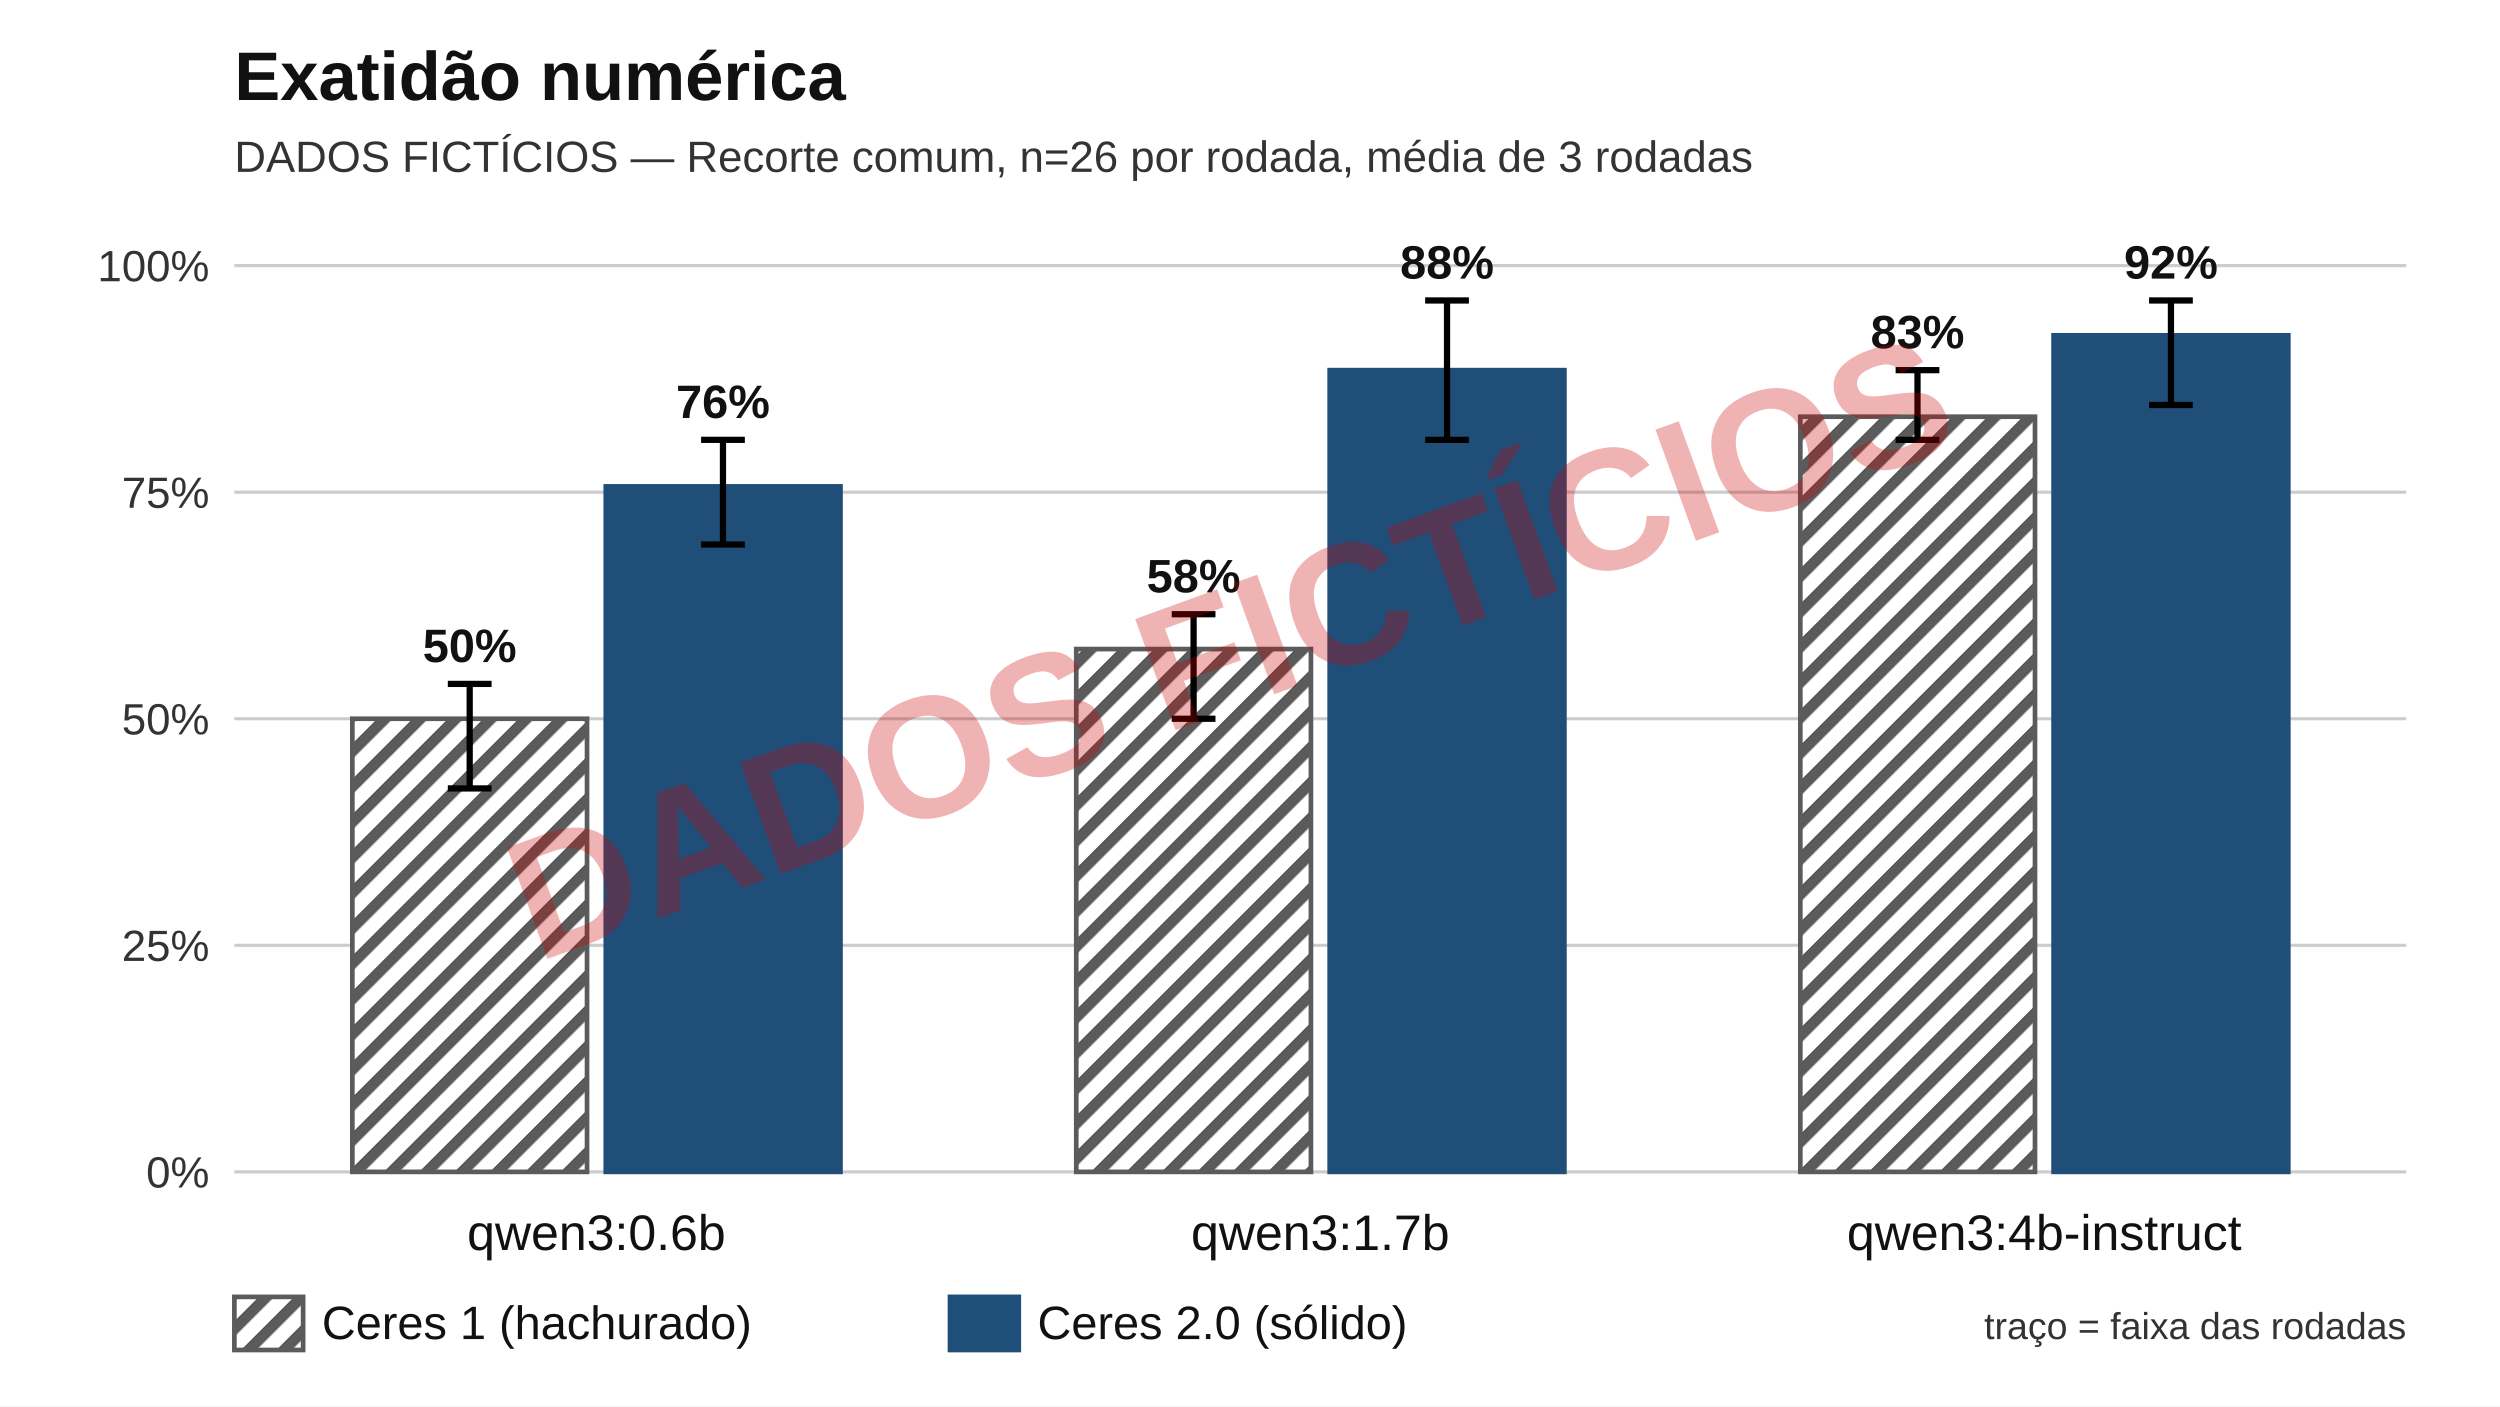
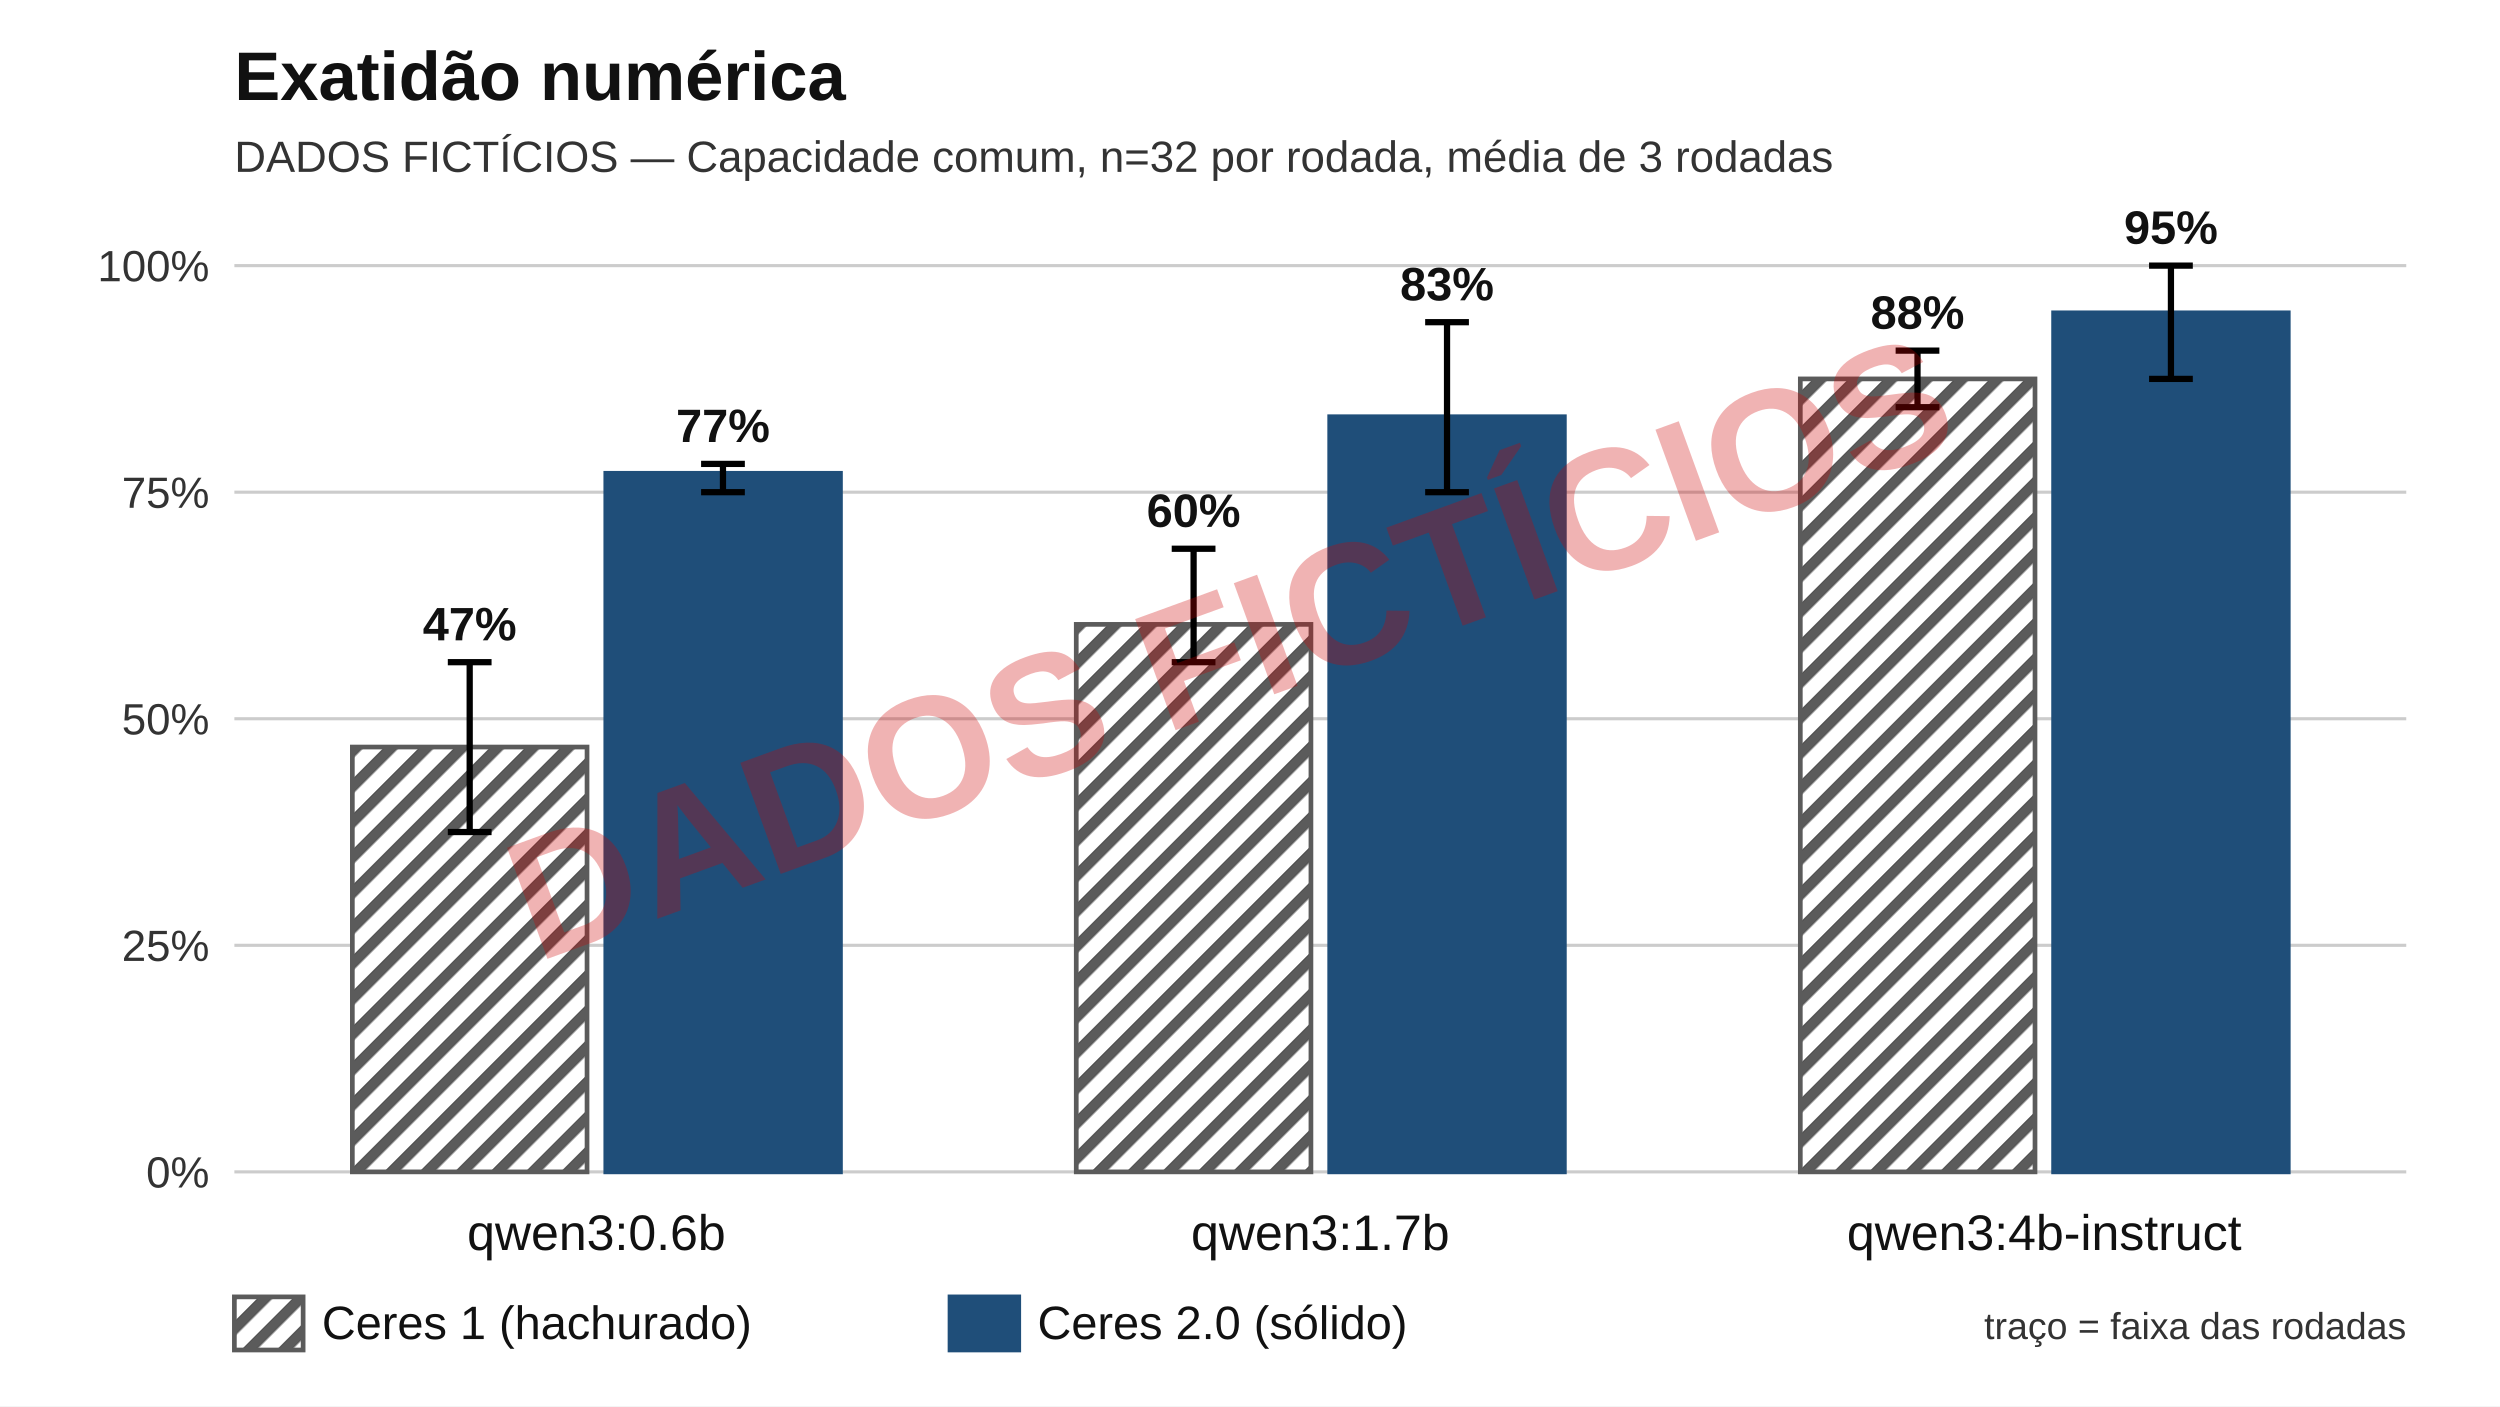
<svg xmlns="http://www.w3.org/2000/svg" viewBox="0 0 1600 900" width="1600" height="900" font-family="Arial, Helvetica, sans-serif" role="img" aria-label="Exatidão numérica">
  <defs>
    <pattern id="hachura-diagonal" width="16" height="16" patternUnits="userSpaceOnUse" patternTransform="rotate(45)">
      <rect width="16" height="16" fill="#ffffff" />
      <rect width="7" height="16" fill="#5b5b5b" />
    </pattern>
    <pattern id="hachura-pontos" width="14" height="14" patternUnits="userSpaceOnUse">
      <rect width="14" height="14" fill="#ffffff" />
      <circle cx="7" cy="7" r="4" fill="#7a4b00" />
    </pattern>
  </defs>
  <rect width="1600" height="900" fill="#ffffff" />
  <text x="150" y="64" font-size="44" font-weight="bold" fill="#111111">Exatidão numérica</text>
-   <text x="150" y="110" font-size="28" fill="#333333">DADOS FICTÍCIOS — Recorte comum, n=26 por rodada, média de 3 rodadas</text>
+   <text x="150" y="110" font-size="28" fill="#333333">DADOS FICTÍCIOS — Capacidade comum, n=32 por rodada, média de 3 rodadas</text>
  <line x1="150" y1="750.0" x2="1540" y2="750.0" stroke="#cccccc" stroke-width="2" />
  <text x="134" y="760.0" font-size="28" text-anchor="end" fill="#333333">0%</text>
  <line x1="150" y1="605.0" x2="1540" y2="605.0" stroke="#cccccc" stroke-width="2" />
  <text x="134" y="615.0" font-size="28" text-anchor="end" fill="#333333">25%</text>
  <line x1="150" y1="460.0" x2="1540" y2="460.0" stroke="#cccccc" stroke-width="2" />
  <text x="134" y="470.0" font-size="28" text-anchor="end" fill="#333333">50%</text>
  <line x1="150" y1="315.0" x2="1540" y2="315.0" stroke="#cccccc" stroke-width="2" />
  <text x="134" y="325.0" font-size="28" text-anchor="end" fill="#333333">75%</text>
  <line x1="150" y1="170.0" x2="1540" y2="170.0" stroke="#cccccc" stroke-width="2" />
  <text x="134" y="180.0" font-size="28" text-anchor="end" fill="#333333">100%</text>
  <text x="381.7" y="800" font-size="32" text-anchor="middle" fill="#111111">qwen3:0.6b</text>
-   <rect x="225.5" y="460.0" width="150.2" height="290.0" fill="url(#hachura-diagonal)" stroke="#5b5b5b" stroke-width="3" />
-   <line x1="300.6" y1="504.6" x2="300.6" y2="437.7" stroke="#000000" stroke-width="4" />
-   <line x1="286.6" y1="504.6" x2="314.6" y2="504.6" stroke="#000000" stroke-width="4" />
-   <line x1="286.6" y1="437.7" x2="314.6" y2="437.7" stroke="#000000" stroke-width="4" />
-   <text x="300.6" y="423.7" font-size="30" font-weight="bold" text-anchor="middle" fill="#111111">50%</text>
-   <rect x="387.7" y="311.3" width="150.2" height="438.7" fill="#1f4e79" stroke="#1f4e79" stroke-width="3" />
-   <line x1="462.7" y1="348.5" x2="462.7" y2="281.5" stroke="#000000" stroke-width="4" />
-   <line x1="448.7" y1="348.5" x2="476.7" y2="348.5" stroke="#000000" stroke-width="4" />
-   <line x1="448.7" y1="281.5" x2="476.7" y2="281.5" stroke="#000000" stroke-width="4" />
-   <text x="462.7" y="267.5" font-size="30" font-weight="bold" text-anchor="middle" fill="#111111">76%</text>
+   <rect x="225.5" y="478.1" width="150.2" height="271.9" fill="url(#hachura-diagonal)" stroke="#5b5b5b" stroke-width="3" />
+   <line x1="300.6" y1="532.5" x2="300.6" y2="423.8" stroke="#000000" stroke-width="4" />
+   <line x1="286.6" y1="532.5" x2="314.6" y2="532.5" stroke="#000000" stroke-width="4" />
+   <line x1="286.6" y1="423.8" x2="314.6" y2="423.8" stroke="#000000" stroke-width="4" />
+   <text x="300.6" y="409.8" font-size="30" font-weight="bold" text-anchor="middle" fill="#111111">47%</text>
+   <rect x="387.7" y="302.9" width="150.2" height="447.1" fill="#1f4e79" stroke="#1f4e79" stroke-width="3" />
+   <line x1="462.7" y1="315.0" x2="462.7" y2="296.9" stroke="#000000" stroke-width="4" />
+   <line x1="448.7" y1="315.0" x2="476.7" y2="315.0" stroke="#000000" stroke-width="4" />
+   <line x1="448.7" y1="296.9" x2="476.7" y2="296.9" stroke="#000000" stroke-width="4" />
+   <text x="462.7" y="282.9" font-size="30" font-weight="bold" text-anchor="middle" fill="#111111">77%</text>
  <text x="845.0" y="800" font-size="32" text-anchor="middle" fill="#111111">qwen3:1.7b</text>
-   <rect x="688.8" y="415.4" width="150.2" height="334.6" fill="url(#hachura-diagonal)" stroke="#5b5b5b" stroke-width="3" />
-   <line x1="763.9" y1="460.0" x2="763.9" y2="393.1" stroke="#000000" stroke-width="4" />
-   <line x1="749.9" y1="460.0" x2="777.9" y2="460.0" stroke="#000000" stroke-width="4" />
-   <line x1="749.9" y1="393.1" x2="777.9" y2="393.1" stroke="#000000" stroke-width="4" />
-   <text x="763.9" y="379.1" font-size="30" font-weight="bold" text-anchor="middle" fill="#111111">58%</text>
-   <rect x="851.0" y="236.9" width="150.2" height="513.1" fill="#1f4e79" stroke="#1f4e79" stroke-width="3" />
-   <line x1="926.1" y1="281.5" x2="926.1" y2="192.3" stroke="#000000" stroke-width="4" />
-   <line x1="912.1" y1="281.5" x2="940.1" y2="281.5" stroke="#000000" stroke-width="4" />
-   <line x1="912.1" y1="192.3" x2="940.1" y2="192.3" stroke="#000000" stroke-width="4" />
-   <text x="926.1" y="178.3" font-size="30" font-weight="bold" text-anchor="middle" fill="#111111">88%</text>
+   <rect x="688.8" y="399.6" width="150.2" height="350.4" fill="url(#hachura-diagonal)" stroke="#5b5b5b" stroke-width="3" />
+   <line x1="763.9" y1="423.8" x2="763.9" y2="351.2" stroke="#000000" stroke-width="4" />
+   <line x1="749.9" y1="423.8" x2="777.9" y2="423.8" stroke="#000000" stroke-width="4" />
+   <line x1="749.9" y1="351.2" x2="777.9" y2="351.2" stroke="#000000" stroke-width="4" />
+   <text x="763.9" y="337.2" font-size="30" font-weight="bold" text-anchor="middle" fill="#111111">60%</text>
+   <rect x="851.0" y="266.7" width="150.2" height="483.3" fill="#1f4e79" stroke="#1f4e79" stroke-width="3" />
+   <line x1="926.1" y1="315.0" x2="926.1" y2="206.2" stroke="#000000" stroke-width="4" />
+   <line x1="912.1" y1="315.0" x2="940.1" y2="315.0" stroke="#000000" stroke-width="4" />
+   <line x1="912.1" y1="206.2" x2="940.1" y2="206.2" stroke="#000000" stroke-width="4" />
+   <text x="926.1" y="192.2" font-size="30" font-weight="bold" text-anchor="middle" fill="#111111">83%</text>
  <text x="1308.3" y="800" font-size="32" text-anchor="middle" fill="#111111">qwen3:4b-instruct</text>
-   <rect x="1152.2" y="266.7" width="150.2" height="483.3" fill="url(#hachura-diagonal)" stroke="#5b5b5b" stroke-width="3" />
-   <line x1="1227.2" y1="281.5" x2="1227.2" y2="236.9" stroke="#000000" stroke-width="4" />
-   <line x1="1213.2" y1="281.5" x2="1241.2" y2="281.5" stroke="#000000" stroke-width="4" />
-   <line x1="1213.2" y1="236.9" x2="1241.2" y2="236.9" stroke="#000000" stroke-width="4" />
-   <text x="1227.2" y="222.9" font-size="30" font-weight="bold" text-anchor="middle" fill="#111111">83%</text>
-   <rect x="1314.3" y="214.6" width="150.2" height="535.4" fill="#1f4e79" stroke="#1f4e79" stroke-width="3" />
-   <line x1="1389.4" y1="259.2" x2="1389.4" y2="192.3" stroke="#000000" stroke-width="4" />
-   <line x1="1375.4" y1="259.2" x2="1403.4" y2="259.2" stroke="#000000" stroke-width="4" />
-   <line x1="1375.4" y1="192.3" x2="1403.4" y2="192.3" stroke="#000000" stroke-width="4" />
-   <text x="1389.4" y="178.3" font-size="30" font-weight="bold" text-anchor="middle" fill="#111111">92%</text>
+   <rect x="1152.2" y="242.5" width="150.2" height="507.5" fill="url(#hachura-diagonal)" stroke="#5b5b5b" stroke-width="3" />
+   <line x1="1227.2" y1="260.6" x2="1227.2" y2="224.4" stroke="#000000" stroke-width="4" />
+   <line x1="1213.2" y1="260.6" x2="1241.2" y2="260.6" stroke="#000000" stroke-width="4" />
+   <line x1="1213.2" y1="224.4" x2="1241.2" y2="224.4" stroke="#000000" stroke-width="4" />
+   <text x="1227.2" y="210.4" font-size="30" font-weight="bold" text-anchor="middle" fill="#111111">88%</text>
+   <rect x="1314.3" y="200.2" width="150.2" height="549.8" fill="#1f4e79" stroke="#1f4e79" stroke-width="3" />
+   <line x1="1389.4" y1="242.5" x2="1389.4" y2="170.0" stroke="#000000" stroke-width="4" />
+   <line x1="1375.4" y1="242.5" x2="1403.4" y2="242.5" stroke="#000000" stroke-width="4" />
+   <line x1="1375.4" y1="170.0" x2="1403.4" y2="170.0" stroke="#000000" stroke-width="4" />
+   <text x="1389.4" y="156.0" font-size="30" font-weight="bold" text-anchor="middle" fill="#111111">95%</text>
  <rect x="150" y="830" width="44" height="34" fill="url(#hachura-diagonal)" stroke="#5b5b5b" stroke-width="3" />
  <text x="206" y="857" font-size="30" fill="#111111">Ceres 1 (hachurado)</text>
  <rect x="608" y="830" width="44" height="34" fill="#1f4e79" stroke="#1f4e79" stroke-width="3" />
  <text x="664" y="857" font-size="30" fill="#111111">Ceres 2.0 (sólido)</text>
  <text x="1540" y="857" font-size="24" text-anchor="end" fill="#333333">traço = faixa das rodadas</text>
  <text x="800.0" y="450.0" font-size="110" font-weight="bold" fill="#cc0000" fill-opacity="0.30" text-anchor="middle" transform="rotate(-20 800.0 450.0)">DADOS FICTÍCIOS</text>
</svg>
